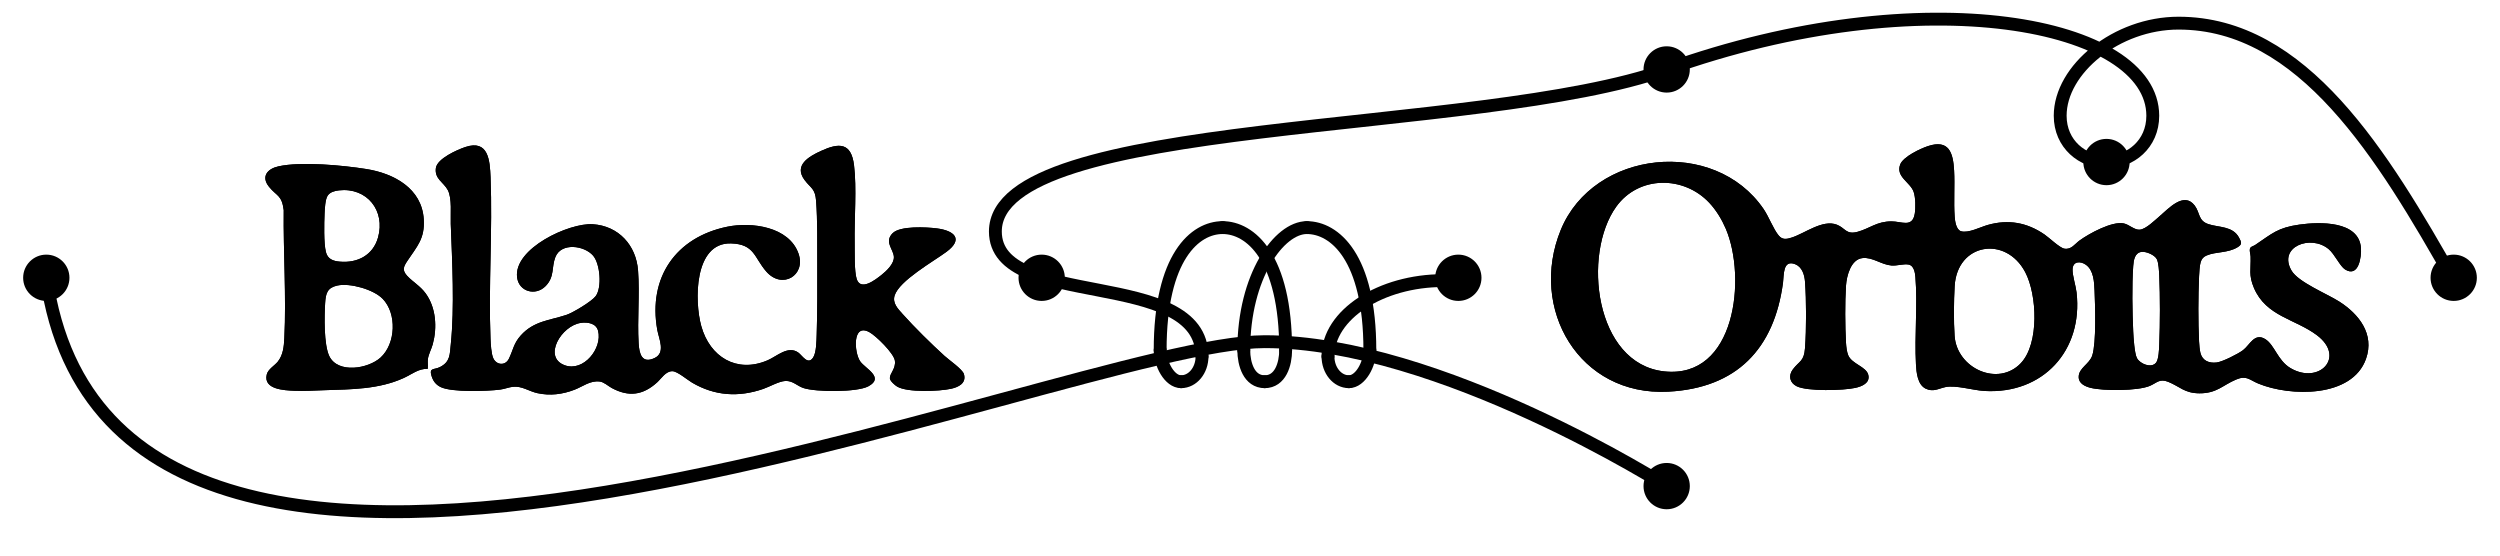
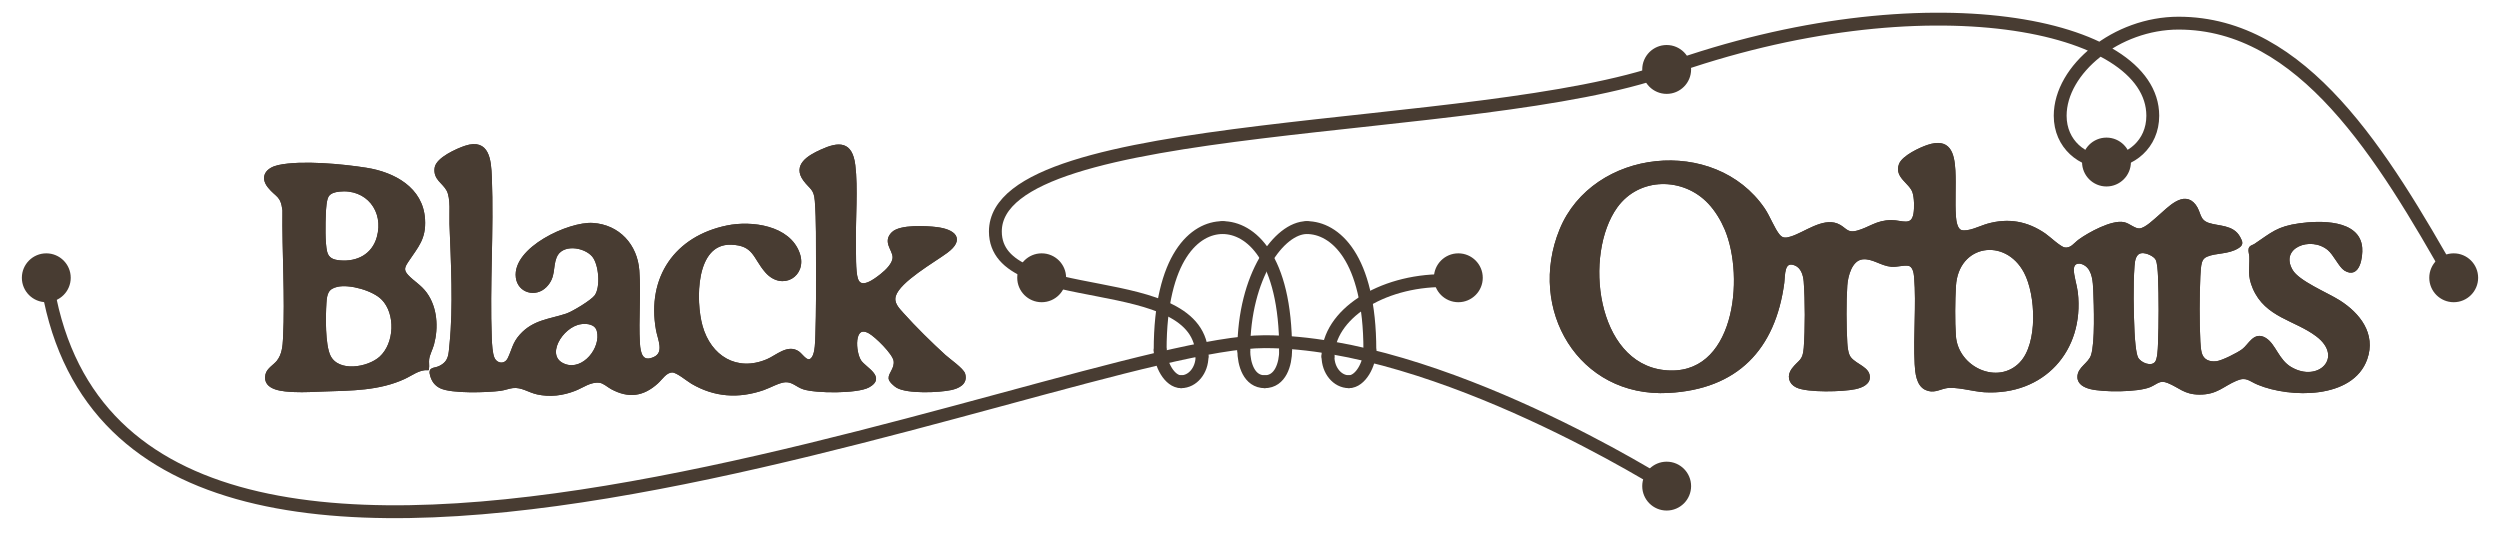
- <svg xmlns="http://www.w3.org/2000/svg" viewBox="0 0 972 216">
+ <svg xmlns="http://www.w3.org/2000/svg" viewBox="0 0 972 216" fill="#483C32" stroke="#483C32">
  <defs>
-     <style>.d{fill:none;stroke:#000;stroke-linecap:round;stroke-linejoin:round;stroke-width:5px;}</style>
+     <style>.d{fill:none;stroke:#483C32;stroke-linecap:round;stroke-linejoin:round;stroke-width:5px;}</style>
  </defs>
  <g id="a">
    <path d="M158.32,107.26c2.23,2.42,5.04,3.88,7.18,6.82,4.05,5.56,4.52,13.25,2.76,19.75-.5,1.83-1.65,3.92-1.89,5.72-.18,1.31.11,2.57-.07,3.85-3.55-.13-6.15,2.09-9.17,3.49-9.77,4.51-20.43,4.47-31.02,4.82-3.86.13-7.78.39-11.67.22s-12.08-.48-10.74-6.28c.49-2.12,3.07-3.48,4.33-5.07,2.07-2.61,2.36-5.91,2.52-9.14.79-16.3-.43-33.4-.24-49.74-.75-5.95-2.7-5.35-5.71-9.07-3.22-3.99-.61-7.02,3.69-7.96,8.86-1.94,25-.41,34.14,1.05,10.65,1.69,21.61,7.5,22.33,19.56.45,7.52-2.59,10.45-6.33,16.09-1.53,2.31-2.2,3.62-.1,5.91ZM131.75,74.02c-1.62.18-3.48.66-4.39,2.1s-1.09,5.05-1.17,6.9c-.16,3.77-.34,11.48.52,14.96.69,2.78,2.79,3.52,5.43,3.75,6.86.61,12.89-2.51,14.83-9.36,2.96-10.43-4.27-19.59-15.22-18.36ZM148.75,116.15c-3.57-3.65-12.73-6.22-17.63-5.13-3.87.86-4.47,3.06-4.7,6.72-.32,5.09-.55,16.35,1.64,20.78,3.37,6.81,15.07,4.86,19.88.52,5.95-5.39,6.44-17.13.82-22.89Z" />
    <path d="M212.11,111.25c-3.9,3.96-10.35,2.15-11.06-3.37-1.46-11.26,20.26-21.31,29.44-20.7,10.02.66,16.86,8.17,17.59,18.04.69,9.34-.33,18.9.22,28.24.23,3.97,1.19,8.12,6.21,5.74,4.37-2.07,1.67-7.42,1.03-10.97-3.62-20.34,7.24-35.98,27.22-40.08,9.44-1.94,24.03-.05,27.71,10.47,2.94,8.41-6.34,14.07-12.55,6.94-4.74-5.45-4.53-10.63-13.67-10.92-14.5-.45-14.27,22.53-11.59,32.15,3.33,11.97,13.73,18.44,25.75,13.31,3.64-1.55,7.93-5.84,11.93-3.05,1.57,1.09,3.74,5.08,5.8,1.97,1.28-1.93,1.3-6.52,1.38-8.91.3-9.18.26-18.64.24-27.8-.02-7.7.11-16.57-.46-24.2-.36-4.88-2.06-4.88-4.48-8.12-4.28-5.73,1.64-9.13,6.34-11.29,7.09-3.27,11.8-3.3,12.89,5.56s.08,20.71.24,30.23c.06,3.52-.17,11.03.79,13.99,1.55,4.79,7.24.32,9.63-1.57,1.92-1.52,4.98-4.38,4.83-7.05-.16-2.98-3.85-5.83-.47-9.2,2.94-2.93,13.12-2.36,17.12-1.87,6.67.83,10.63,4.06,3.8,9.12-5.01,3.71-18.4,11.22-20.17,17.02-.89,2.93,1.24,5.07,3.07,7.11,4.65,5.21,11.17,11.63,16.36,16.35,1.67,1.52,6.97,5.19,7.52,7.04,1.07,3.61-2.18,5.11-5.04,5.73-4.63,1.01-16.85,1.51-20.9-.85-.86-.5-2.78-2.17-2.85-3.2-.14-1.87,2.4-3.71,1.95-6.88-.41-2.89-7.35-9.69-9.95-11.1-6.68-3.63-5.88,8.03-3.53,11.37,1.99,2.83,9.55,6.25,3.17,9.69-4.41,2.38-20.39,2.27-25.2.69-2.53-.83-4.19-2.93-7.11-2.76-2.49.14-6.07,2.23-8.56,3.09-9.61,3.32-18.88,2.73-27.68-2.45-1.82-1.07-5.74-4.43-7.66-4.44-2.58-.02-4.28,2.87-5.94,4.37-5.5,4.99-11.05,5.73-17.63,2.16-1.42-.77-3.01-2.31-4.66-2.51-3.73-.46-6.57,1.94-9.82,3.19-4.67,1.8-9.5,2.41-14.41,1.33-3.35-.73-6.01-2.87-9.58-2.47-1.54.17-3.28.88-4.96,1.09-5.03.64-18.68,1.1-23.01-.96-1.95-.93-3.03-2.38-3.64-4.43-.97-3.24,1.01-2.23,3.31-3.39,4.02-2.02,3.79-4.97,4.19-8.81,1.5-14.45.54-32.17-.01-46.82-.14-3.69.56-9.96-1.15-13.18-1.61-3.04-5.21-4.32-4.64-8.54.5-3.68,8.31-7.14,11.51-8.2,8.92-2.96,9.5,5.24,9.76,11.76.82,20.72-.84,42.04-.02,62.76.08,2.02.28,5.89,1.09,7.64,1.22,2.66,4.67,3.01,6.06.16,1.67-3.42,1.81-5.92,4.62-9.05,5.09-5.66,11.19-5.82,17.77-8,2.5-.83,9.81-5.23,11.34-7.26,2.52-3.36,1.76-12.58-.99-15.77-3.43-3.97-12.41-5.19-14.67.56-1.56,3.98-.22,7.64-3.82,11.3ZM225.85,125.54c-7.58,1.04-14.94,13.31-6.28,16.47,7.34,2.68,14.73-6.62,12.96-13.41-.76-2.92-4.05-3.43-6.68-3.07Z" />
    <path d="M839.63,84.08c3.4-2.86,9.45-9.75,13.67-4.16,2.11,2.8,1.29,5.89,5.35,7.23s9.42.69,11.87,5.21c.99,1.84,1.3,2.63-.53,3.75-3.88,2.36-8.33,1.65-12.06,3.22-1.26.53-1.93,1.32-2.32,2.62s-.55,3.97-.61,5.45c-.35,7.8-.39,17.62,0,25.41.06,1.27.22,3.21.53,4.42.78,3.04,3.35,4.05,6.28,3.71,2.3-.27,8.36-3.35,10.27-4.79,2.63-1.99,4.44-6.9,8.63-4.32,3.66,2.25,4.84,8.34,9.83,11.29,11.06,6.52,21.6-4.23,10.3-12.77-8.42-6.35-19.79-7.31-24.51-18.41-2.14-5.03-1.13-7.23-1.3-12.19-.03-.92-.47-2.12-.28-2.96.21-.95,1.3-1.04,2.05-1.54,6.66-4.47,8.72-6.73,17.24-7.93,7.77-1.09,23.09-1.56,23.9,9.07.26,3.4-.87,11.65-6.15,8.39-1.99-1.23-4.08-5.99-6.43-7.94-6.98-5.8-19.79-.88-14.42,8.36,2.62,4.51,13.72,8.97,18.53,12.03,7.67,4.88,13.82,12.65,10.44,22.26-5.37,15.29-29.58,14.75-41.89,9.64-3.48-1.44-4.55-3.3-8.66-1.55-5.29,2.25-7.47,5.37-14.23,5.34-5.82-.03-7.63-2.66-12.15-4.47-3.36-1.35-4.42.43-7.12,1.58-4.69,2-18.13,2.02-23.08.75-2.08-.54-4.57-1.63-4.59-4.18-.03-3.54,4.18-5.01,5.28-8.39,1.62-4.96,1.12-19.48.89-25.2-.14-3.39-.35-7.95-3.38-10.08-2.15-1.51-5.07-1.39-5.17,1.79-.07,2.39,1.26,6.39,1.56,9.01,2.56,22.56-13.05,39.59-35.81,38.28-4.39-.25-11.26-2.37-15.22-1.5-2.69.59-4.65,1.96-7.52.65-3.31-1.51-3.73-6.39-3.9-9.58-.6-11.13.68-22.95-.22-33.94-.14-1.72-.62-4.41-2.63-4.78-1.96-.36-4.49.54-6.66.37-3.96-.32-7.33-3.32-11.27-2.89-4.54.5-6.16,6.9-6.41,10.67-.43,6.43-.37,15.8,0,22.27.08,1.46.31,3.62.9,4.94,1.48,3.33,6.96,4.33,7.76,7.52s-2.51,4.51-5.05,5.07c-4.67,1.03-18.59,1.42-22.76-.62-2.77-1.36-3.34-4.15-1.52-6.57,2.55-3.4,4.34-2.99,4.73-8.31.54-7.3.54-18.51-.01-25.85-.2-2.62-1.13-5.69-3.82-6.74-4.89-1.91-4.34,4.38-4.72,7.19-3.45,25.73-17.98,40.96-44.6,42.37-34.63,1.84-54.38-32.25-41.8-62.92,12.74-31.06,59.72-36.11,78.85-8.08,2.04,2.99,3.84,7.89,5.88,10.3,1.47,1.74,3.07,1.42,5.03.79,5.18-1.65,12.04-7.16,17.6-5,3.26,1.27,3.55,3.98,8.02,2.76,4.8-1.32,7.4-4.03,13.15-4.06,3.96-.02,8.14,2.56,9.08-2.93.39-2.28.33-6.33-.42-8.53-1.28-3.77-7.02-5.84-5.25-10.62,1.13-3.05,7.8-6.19,10.8-7.18,8.16-2.71,9.8,2.56,10.18,9.48.32,5.85-.2,12.14.22,17.98.12,1.67.56,5.05,2.46,5.63,2.81.87,7.58-1.65,10.4-2.44,8.02-2.26,15.21-.98,22.05,3.7,1.84,1.26,5.92,5.22,7.74,5.52,2.71.45,4.02-1.81,5.92-3.19,3.72-2.7,12.62-7.57,17.16-6.63,2.12.44,4.2,2.66,6.28,2.44,2.43-.26,5.83-3.69,7.68-5.25ZM664.58,78.86c-9.94-10.63-27.44-10.64-36.19,1.5-13.24,18.39-8.4,61.09,18.64,64.03,27.93,3.04,32.01-36.52,23.97-55.43-1.52-3.58-3.75-7.26-6.42-10.1ZM785.72,141.17c7.19-7.58,6.31-26.6,1.69-35.35-7.57-14.34-26.49-11.28-27.44,5.42-.33,5.75-.41,13.62-.02,19.35.86,12.63,16.88,19.96,25.77,10.59ZM832.72,97.93c-2.74.26-3.16,3.24-3.32,5.46-.55,7.49-.35,18.03,0,25.61.1,2.26.5,8.48,1.45,10.24,1.23,2.28,5.6,4.02,7.42,1.78,1.05-1.29,1.18-5.29,1.25-7.06.32-8.43.35-18.34,0-26.77-.07-1.61-.26-5.15-.96-6.45-.87-1.63-4.05-2.99-5.84-2.81Z" />
  </g>
  <g id="b">
    <path d="M158.32,107.26c2.23,2.42,5.04,3.88,7.18,6.82,4.05,5.56,4.52,13.25,2.76,19.75-.5,1.83-1.65,3.92-1.89,5.72-.18,1.31.11,2.57-.07,3.85-3.55-.13-6.15,2.09-9.17,3.49-9.77,4.51-20.43,4.47-31.02,4.82-3.86.13-7.78.39-11.67.22s-12.08-.48-10.74-6.28c.49-2.12,3.07-3.48,4.33-5.07,2.07-2.61,2.36-5.91,2.52-9.14.79-16.3-.43-33.4-.24-49.74-.75-5.95-2.7-5.35-5.71-9.07-3.22-3.99-.61-7.02,3.69-7.96,8.86-1.94,25-.41,34.14,1.05,10.65,1.69,21.61,7.5,22.33,19.56.45,7.52-2.59,10.45-6.33,16.09-1.53,2.31-2.2,3.62-.1,5.91ZM131.75,74.02c-1.62.18-3.48.66-4.39,2.1s-1.09,5.05-1.17,6.9c-.16,3.77-.34,11.48.52,14.96.69,2.78,2.79,3.52,5.43,3.75,6.86.61,12.89-2.51,14.83-9.36,2.96-10.43-4.27-19.59-15.22-18.36ZM148.75,116.15c-3.57-3.65-12.73-6.22-17.63-5.13-3.87.86-4.47,3.06-4.7,6.72-.32,5.09-.55,16.35,1.64,20.78,3.37,6.81,15.07,4.86,19.88.52,5.95-5.39,6.44-17.13.82-22.89Z" />
    <path d="M212.11,111.25c-3.9,3.96-10.35,2.15-11.06-3.37-1.46-11.26,20.26-21.31,29.44-20.7,10.02.66,16.86,8.17,17.59,18.04.69,9.34-.33,18.9.22,28.24.23,3.97,1.19,8.12,6.21,5.74,4.37-2.07,1.67-7.42,1.03-10.97-3.62-20.34,7.24-35.98,27.22-40.08,9.44-1.94,24.03-.05,27.71,10.47,2.94,8.41-6.34,14.07-12.55,6.94-4.74-5.45-4.53-10.63-13.67-10.92-14.5-.45-14.27,22.53-11.59,32.15,3.33,11.97,13.73,18.44,25.75,13.31,3.64-1.55,7.93-5.84,11.93-3.05,1.57,1.09,3.74,5.08,5.8,1.97,1.28-1.93,1.3-6.52,1.38-8.91.3-9.18.26-18.64.24-27.8-.02-7.7.11-16.57-.46-24.2-.36-4.88-2.06-4.88-4.48-8.12-4.28-5.73,1.64-9.13,6.34-11.29,7.09-3.27,11.8-3.3,12.89,5.56s.08,20.71.24,30.23c.06,3.52-.17,11.03.79,13.99,1.55,4.79,7.24.32,9.63-1.57,1.92-1.52,4.98-4.38,4.83-7.05-.16-2.98-3.85-5.83-.47-9.2,2.94-2.93,13.12-2.36,17.12-1.87,6.67.83,10.63,4.06,3.8,9.12-5.01,3.71-18.4,11.22-20.17,17.02-.89,2.93,1.24,5.07,3.07,7.11,4.65,5.21,11.17,11.63,16.36,16.35,1.67,1.52,6.97,5.19,7.52,7.04,1.07,3.61-2.18,5.11-5.04,5.73-4.63,1.01-16.85,1.51-20.9-.85-.86-.5-2.78-2.17-2.85-3.2-.14-1.87,2.4-3.71,1.95-6.88-.41-2.89-7.35-9.69-9.95-11.1-6.68-3.63-5.88,8.03-3.53,11.37,1.99,2.83,9.55,6.25,3.17,9.69-4.41,2.38-20.39,2.27-25.2.69-2.53-.83-4.19-2.93-7.11-2.76-2.49.14-6.07,2.23-8.56,3.09-9.61,3.32-18.88,2.73-27.68-2.45-1.82-1.07-5.74-4.43-7.66-4.44-2.58-.02-4.28,2.87-5.94,4.37-5.5,4.99-11.05,5.73-17.63,2.16-1.42-.77-3.01-2.31-4.66-2.51-3.73-.46-6.57,1.94-9.82,3.19-4.67,1.8-9.5,2.41-14.41,1.33-3.35-.73-6.01-2.87-9.58-2.47-1.54.17-3.28.88-4.96,1.09-5.03.64-18.68,1.1-23.01-.96-1.95-.93-3.03-2.38-3.64-4.43-.97-3.24,1.01-2.23,3.31-3.39,4.02-2.02,3.79-4.97,4.19-8.81,1.5-14.45.54-32.17-.01-46.82-.14-3.69.56-9.96-1.15-13.18-1.61-3.04-5.21-4.32-4.64-8.54.5-3.68,8.31-7.14,11.51-8.2,8.92-2.96,9.5,5.24,9.76,11.76.82,20.72-.84,42.04-.02,62.76.08,2.02.28,5.89,1.09,7.64,1.22,2.66,4.67,3.01,6.06.16,1.67-3.42,1.81-5.92,4.62-9.05,5.09-5.66,11.19-5.82,17.77-8,2.5-.83,9.81-5.23,11.34-7.26,2.52-3.36,1.76-12.58-.99-15.77-3.43-3.97-12.41-5.19-14.67.56-1.56,3.98-.22,7.64-3.82,11.3ZM225.85,125.54c-7.58,1.04-14.94,13.31-6.28,16.47,7.34,2.68,14.73-6.62,12.96-13.41-.76-2.92-4.05-3.43-6.68-3.07Z" />
    <path d="M839.63,84.08c3.4-2.86,9.45-9.75,13.67-4.16,2.11,2.8,1.29,5.89,5.35,7.23s9.42.69,11.87,5.21c.99,1.84,1.3,2.63-.53,3.75-3.88,2.36-8.33,1.65-12.06,3.22-1.26.53-1.93,1.32-2.32,2.62s-.55,3.97-.61,5.45c-.35,7.8-.39,17.62,0,25.41.06,1.27.22,3.21.53,4.42.78,3.04,3.35,4.05,6.28,3.71,2.3-.27,8.36-3.35,10.27-4.79,2.63-1.99,4.44-6.9,8.63-4.32,3.66,2.25,4.84,8.34,9.83,11.29,11.06,6.52,21.6-4.23,10.3-12.77-8.42-6.35-19.79-7.31-24.51-18.41-2.14-5.03-1.13-7.23-1.3-12.19-.03-.92-.47-2.12-.28-2.96.21-.95,1.3-1.04,2.05-1.54,6.66-4.47,8.72-6.73,17.24-7.93,7.77-1.09,23.09-1.56,23.9,9.07.26,3.4-.87,11.65-6.15,8.39-1.99-1.23-4.08-5.99-6.43-7.94-6.98-5.8-19.79-.88-14.42,8.36,2.62,4.51,13.72,8.97,18.53,12.03,7.67,4.88,13.82,12.65,10.44,22.26-5.37,15.29-29.58,14.75-41.89,9.64-3.48-1.44-4.55-3.3-8.66-1.55-5.29,2.25-7.47,5.37-14.23,5.34-5.82-.03-7.63-2.66-12.15-4.47-3.36-1.35-4.42.43-7.12,1.58-4.69,2-18.13,2.02-23.08.75-2.08-.54-4.57-1.63-4.59-4.18-.03-3.54,4.18-5.01,5.28-8.39,1.62-4.96,1.12-19.48.89-25.2-.14-3.39-.35-7.95-3.38-10.08-2.15-1.51-5.07-1.39-5.17,1.79-.07,2.39,1.26,6.39,1.56,9.01,2.56,22.56-13.05,39.59-35.81,38.28-4.39-.25-11.26-2.37-15.22-1.5-2.69.59-4.65,1.96-7.52.65-3.31-1.51-3.73-6.39-3.9-9.58-.6-11.13.68-22.95-.22-33.94-.14-1.72-.62-4.41-2.63-4.78-1.96-.36-4.49.54-6.66.37-3.96-.32-7.33-3.32-11.27-2.89-4.54.5-6.16,6.9-6.41,10.67-.43,6.43-.37,15.8,0,22.27.08,1.46.31,3.62.9,4.94,1.48,3.33,6.96,4.33,7.76,7.52s-2.51,4.51-5.05,5.07c-4.67,1.03-18.59,1.42-22.76-.62-2.77-1.36-3.34-4.15-1.52-6.57,2.55-3.4,4.34-2.99,4.73-8.31.54-7.3.54-18.51-.01-25.85-.2-2.62-1.13-5.69-3.82-6.74-4.89-1.91-4.34,4.38-4.72,7.19-3.45,25.73-17.98,40.96-44.6,42.37-34.63,1.84-54.38-32.25-41.8-62.92,12.74-31.06,59.72-36.11,78.85-8.08,2.04,2.99,3.84,7.89,5.88,10.3,1.47,1.74,3.07,1.42,5.03.79,5.18-1.65,12.04-7.16,17.6-5,3.26,1.27,3.55,3.98,8.02,2.76,4.8-1.32,7.4-4.03,13.15-4.06,3.96-.02,8.14,2.56,9.08-2.93.39-2.28.33-6.33-.42-8.53-1.28-3.77-7.02-5.84-5.25-10.62,1.13-3.05,7.8-6.19,10.8-7.18,8.16-2.71,9.8,2.56,10.18,9.48.32,5.85-.2,12.14.22,17.98.12,1.67.56,5.05,2.46,5.63,2.81.87,7.58-1.65,10.4-2.44,8.02-2.26,15.21-.98,22.05,3.7,1.84,1.26,5.92,5.22,7.74,5.52,2.71.45,4.02-1.81,5.92-3.19,3.72-2.7,12.62-7.57,17.16-6.63,2.12.44,4.2,2.66,6.28,2.44,2.43-.26,5.83-3.69,7.68-5.25ZM664.58,78.86c-9.94-10.63-27.44-10.64-36.19,1.5-13.24,18.39-8.4,61.09,18.64,64.03,27.93,3.04,32.01-36.52,23.97-55.43-1.52-3.58-3.75-7.26-6.42-10.1ZM785.72,141.17c7.19-7.58,6.31-26.6,1.69-35.35-7.57-14.34-26.49-11.28-27.44,5.42-.33,5.75-.41,13.62-.02,19.35.86,12.63,16.88,19.96,25.77,10.59ZM832.72,97.93c-2.74.26-3.16,3.24-3.32,5.46-.55,7.49-.35,18.03,0,25.61.1,2.26.5,8.48,1.45,10.24,1.23,2.28,5.6,4.02,7.42,1.78,1.05-1.29,1.18-5.29,1.25-7.06.32-8.43.35-18.34,0-26.77-.07-1.61-.26-5.15-.96-6.45-.87-1.63-4.05-2.99-5.84-2.81Z" />
    <circle cx="648" cy="27" r="9" />
    <circle cx="648" cy="189" r="9" />
    <circle cx="567" cy="108" r="9" />
    <circle cx="405" cy="108" r="9" />
    <circle cx="819" cy="63" r="9" />
    <circle cx="954" cy="108" r="9" />
    <circle cx="18" cy="108" r="9" />
  </g>
  <g id="c">
    <path class="d" d="M648,189s-88.23-56.16-156.28-56.16c-77.72,0-446.72,164.16-473.72-24.84" />
    <path class="d" d="M459.21,148.41c-4.5,0-8.14-6.86-8.14-12.29" />
    <path class="d" d="M475.35,88.49c-10.68,0-24.28,11.31-24.28,47.64" />
    <path class="d" d="M508.09,88.49c-10.68,0-24.51,18.74-24.51,47.64" />
    <path class="d" d="M459.21,148.41c4.5,0,8.14-4.4,8.14-9.83" />
    <path class="d" d="M491.72,148.41c-6.11,0-8.14-6.86-8.14-12.29" />
    <path class="d" d="M491.72,148.41c6.11,0,8.14-6.86,8.14-12.29" />
    <path class="d" d="M475.35,88.49c10.68,0,24.51,11.31,24.51,47.64" />
    <path class="d" d="M561.09,109.1c-24.17,0-44.78,13.2-44.78,29.48" />
    <path class="d" d="M524.46,148.41c-4.5,0-8.14-4.4-8.14-9.83" />
    <path class="d" d="M524.46,148.41c4.5,0,8.14-6.86,8.14-12.29" />
    <path class="d" d="M508.09,88.49c10.68,0,24.51,11.31,24.51,47.64" />
    <path class="d" d="M954,109.07c-27.66-48.94-58.63-100.07-106.99-100.07-24.05,0-46.01,17.94-46.01,36,0,11.09,8.73,18,18,18s18-6.91,18-18c0-36-88.6-53.86-189-18-72.75,25.99-261,18-261,63,0,31.04,80.35,13.59,80.35,48.58" />
  </g>
</svg>
